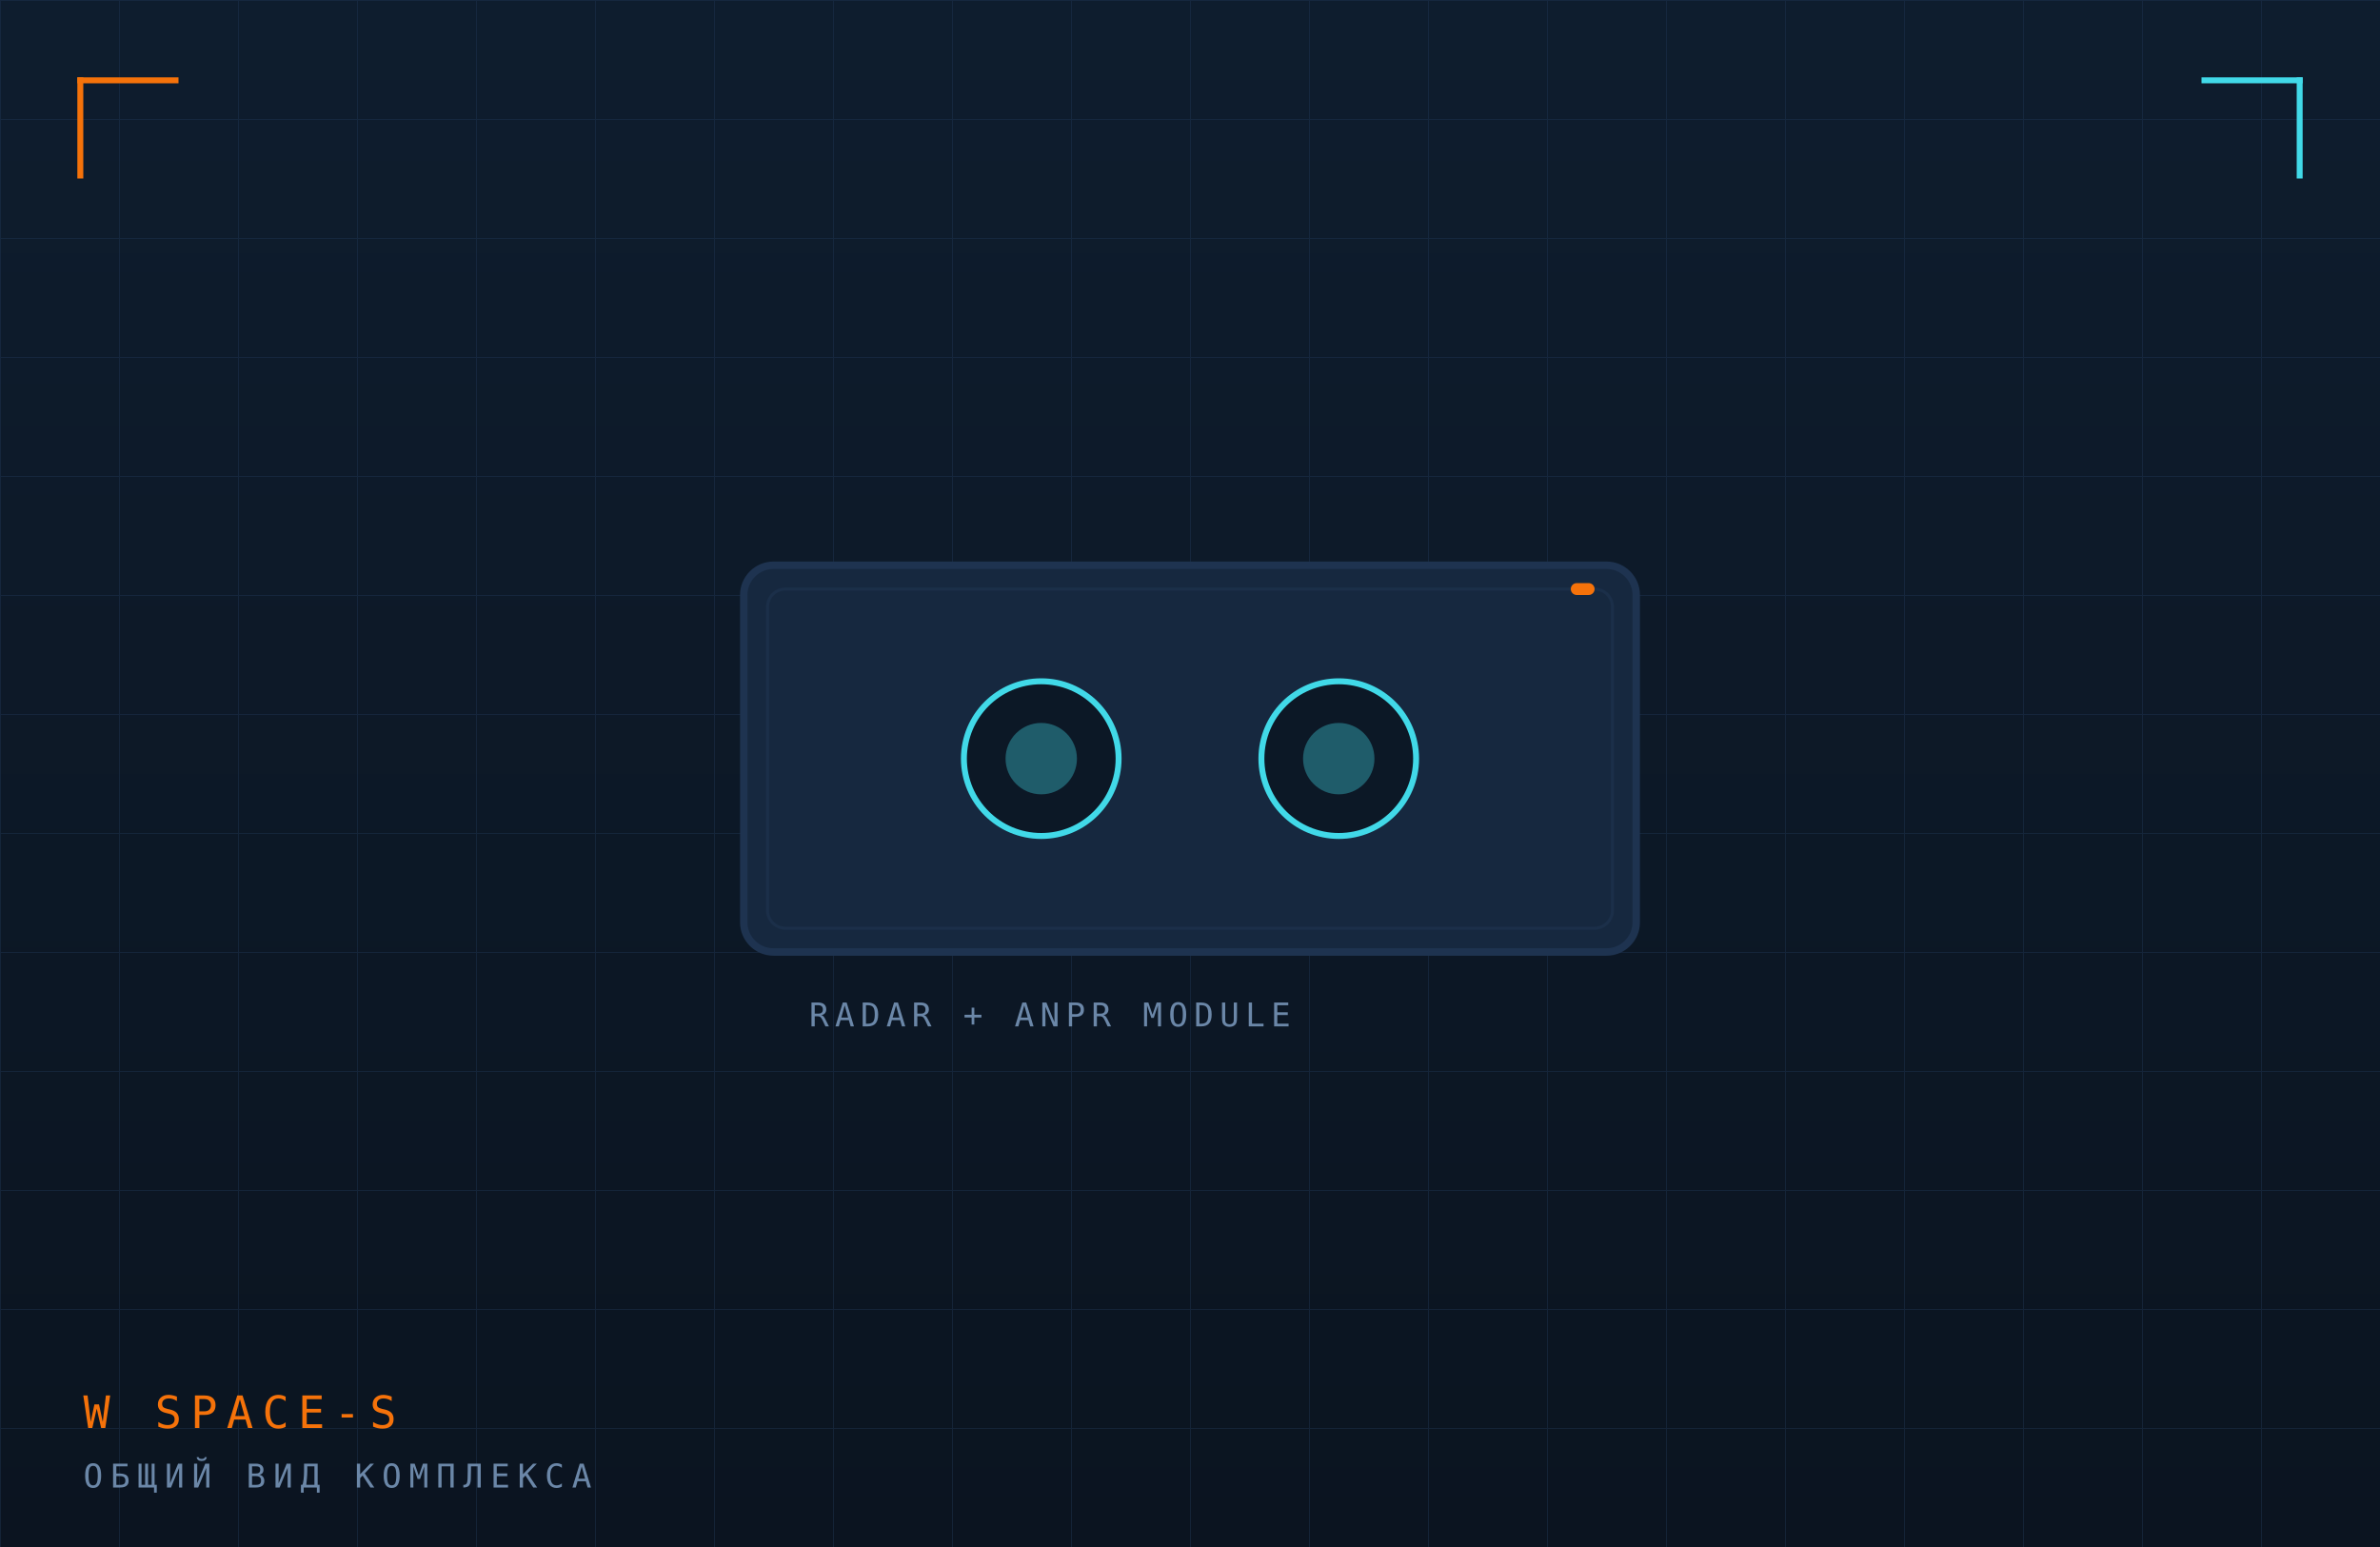
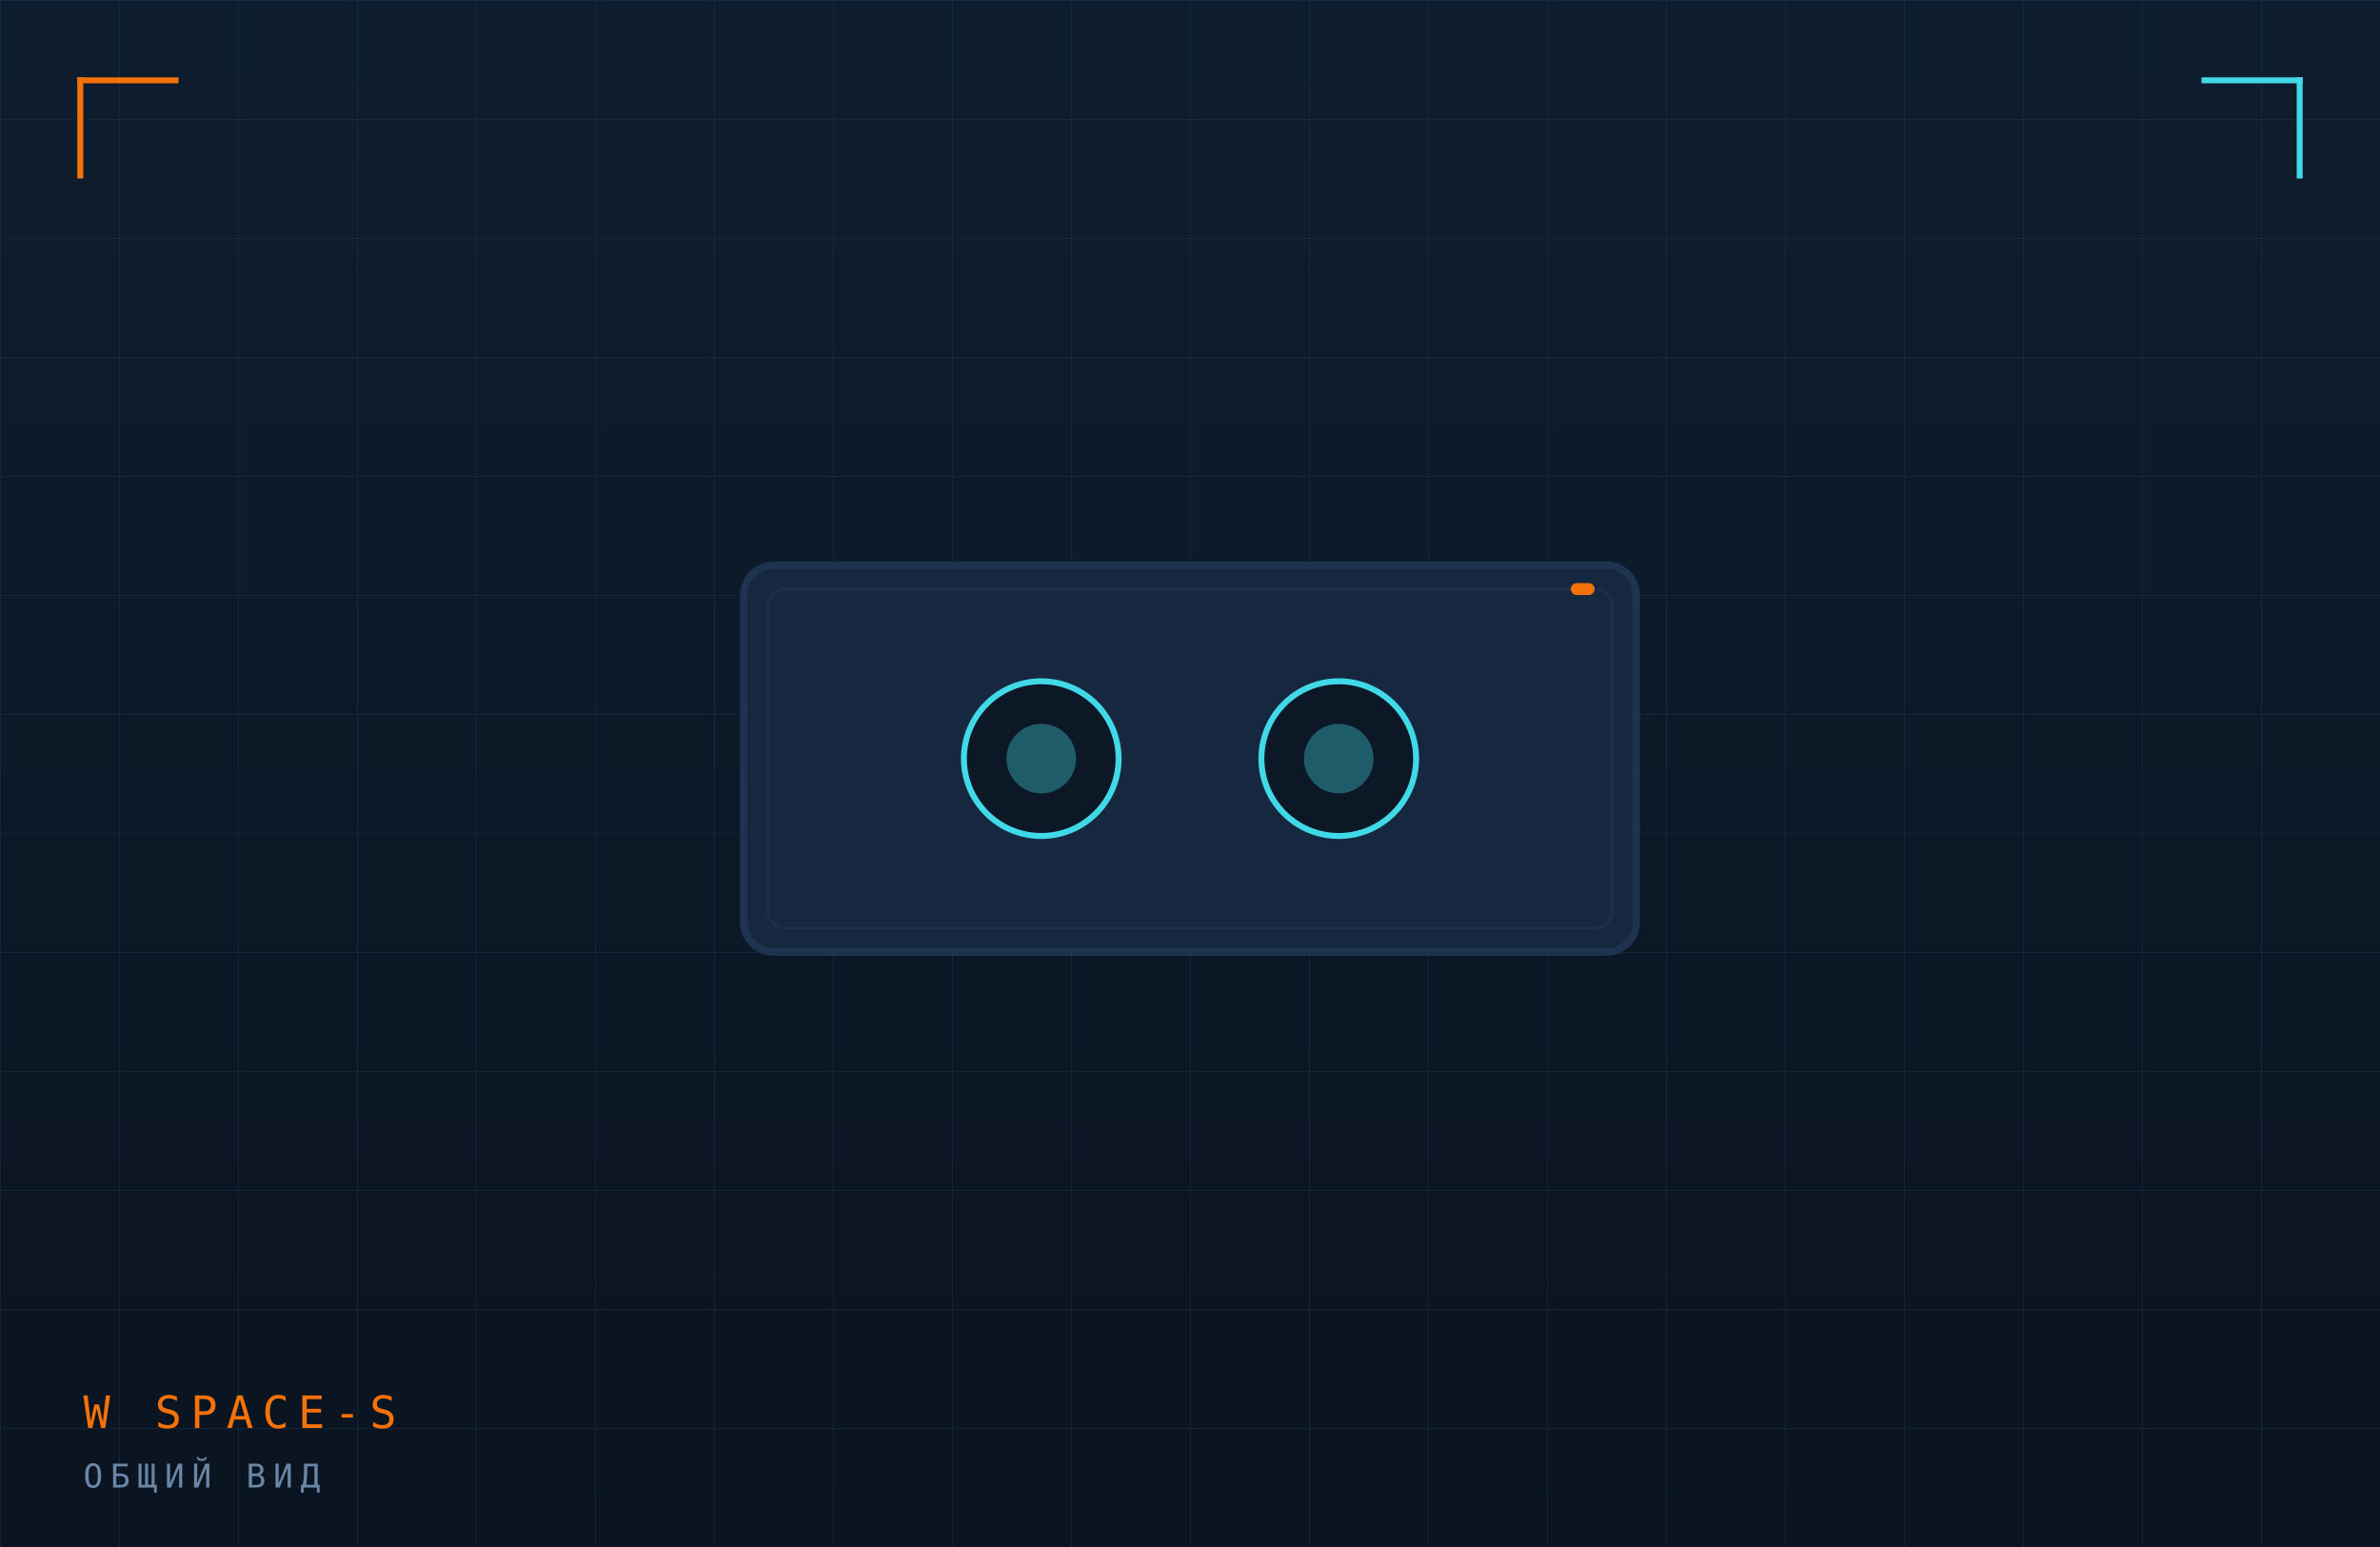
<svg xmlns="http://www.w3.org/2000/svg" viewBox="0 0 800 520" width="800" height="520">
  <defs>
    <linearGradient id="sky" x1="0" y1="0" x2="0" y2="1">
      <stop offset="0" stop-color="#0E1D2E" />
      <stop offset="1" stop-color="#0B1420" />
    </linearGradient>
-     <linearGradient id="body" x1="0" y1="0" x2="1" y2="1">
-       <stop offset="0" stop-color="#25405F" />
-       <stop offset="1" stop-color="#16283F" />
-     </linearGradient>
-     <pattern id="grid" width="40" height="40" patternUnits="userSpaceOnUse">
+     <pattern id="g" width="40" height="40" patternUnits="userSpaceOnUse">
      <path d="M40 0H0V40" fill="none" stroke="#1E3350" stroke-width="0.6" opacity="0.5" />
    </pattern>
  </defs>
  <rect width="800" height="520" fill="url(#sky)" />
-   <rect width="800" height="520" fill="url(#grid)" />
+   <rect width="800" height="520" fill="url(#g)" />
  <rect x="250" y="190" width="300" height="130" rx="10" fill="#16283F" stroke="#1E3350" stroke-width="2.5" />
  <rect x="258" y="198" width="284" height="114" rx="6" fill="none" stroke="#1E3350" stroke-width="1" opacity="0.6" />
  <circle cx="350.0" cy="255.0" r="26" fill="#0C1826" stroke="#41D9E8" stroke-width="2" />
-   <circle cx="350.0" cy="255.0" r="12" fill="#41D9E8" opacity="0.35" />
+   <circle cx="350.0" cy="255.0" r="11.7" fill="#41D9E8" opacity="0.35" />
  <circle cx="450.0" cy="255.0" r="26" fill="#0C1826" stroke="#41D9E8" stroke-width="2" />
-   <circle cx="450.0" cy="255.0" r="12" fill="#41D9E8" opacity="0.35" />
+   <circle cx="450.0" cy="255.0" r="11.7" fill="#41D9E8" opacity="0.35" />
  <rect x="528" y="196" width="8" height="4" rx="2" fill="#F5720A" />
-   <text x="272" y="345" font-family="monospace" font-size="11" fill="#6B87A8" letter-spacing="2">RADAR + ANPR MODULE</text>
-   <text x="28" y="480" font-family="'JetBrains Mono',monospace" font-size="15" letter-spacing="3" fill="#F5720A">W SPACE-S</text>
-   <text x="28" y="500" font-family="'JetBrains Mono',monospace" font-size="11" letter-spacing="2.5" fill="#6B87A8">ОБЩИЙ ВИД КОМПЛЕКСА</text>
+   <text x="28" y="480" font-family="monospace" font-size="15" letter-spacing="3" fill="#F5720A">W SPACE-S</text>
+   <text x="28" y="500" font-family="monospace" font-size="11" letter-spacing="2.5" fill="#6B87A8">ОБЩИЙ ВИД</text>
  <rect x="26" y="26" width="34" height="2" fill="#F5720A" />
  <rect x="26" y="26" width="2" height="34" fill="#F5720A" />
  <rect x="740" y="26" width="34" height="2" fill="#41D9E8" />
  <rect x="772" y="26" width="2" height="34" fill="#41D9E8" />
</svg>
